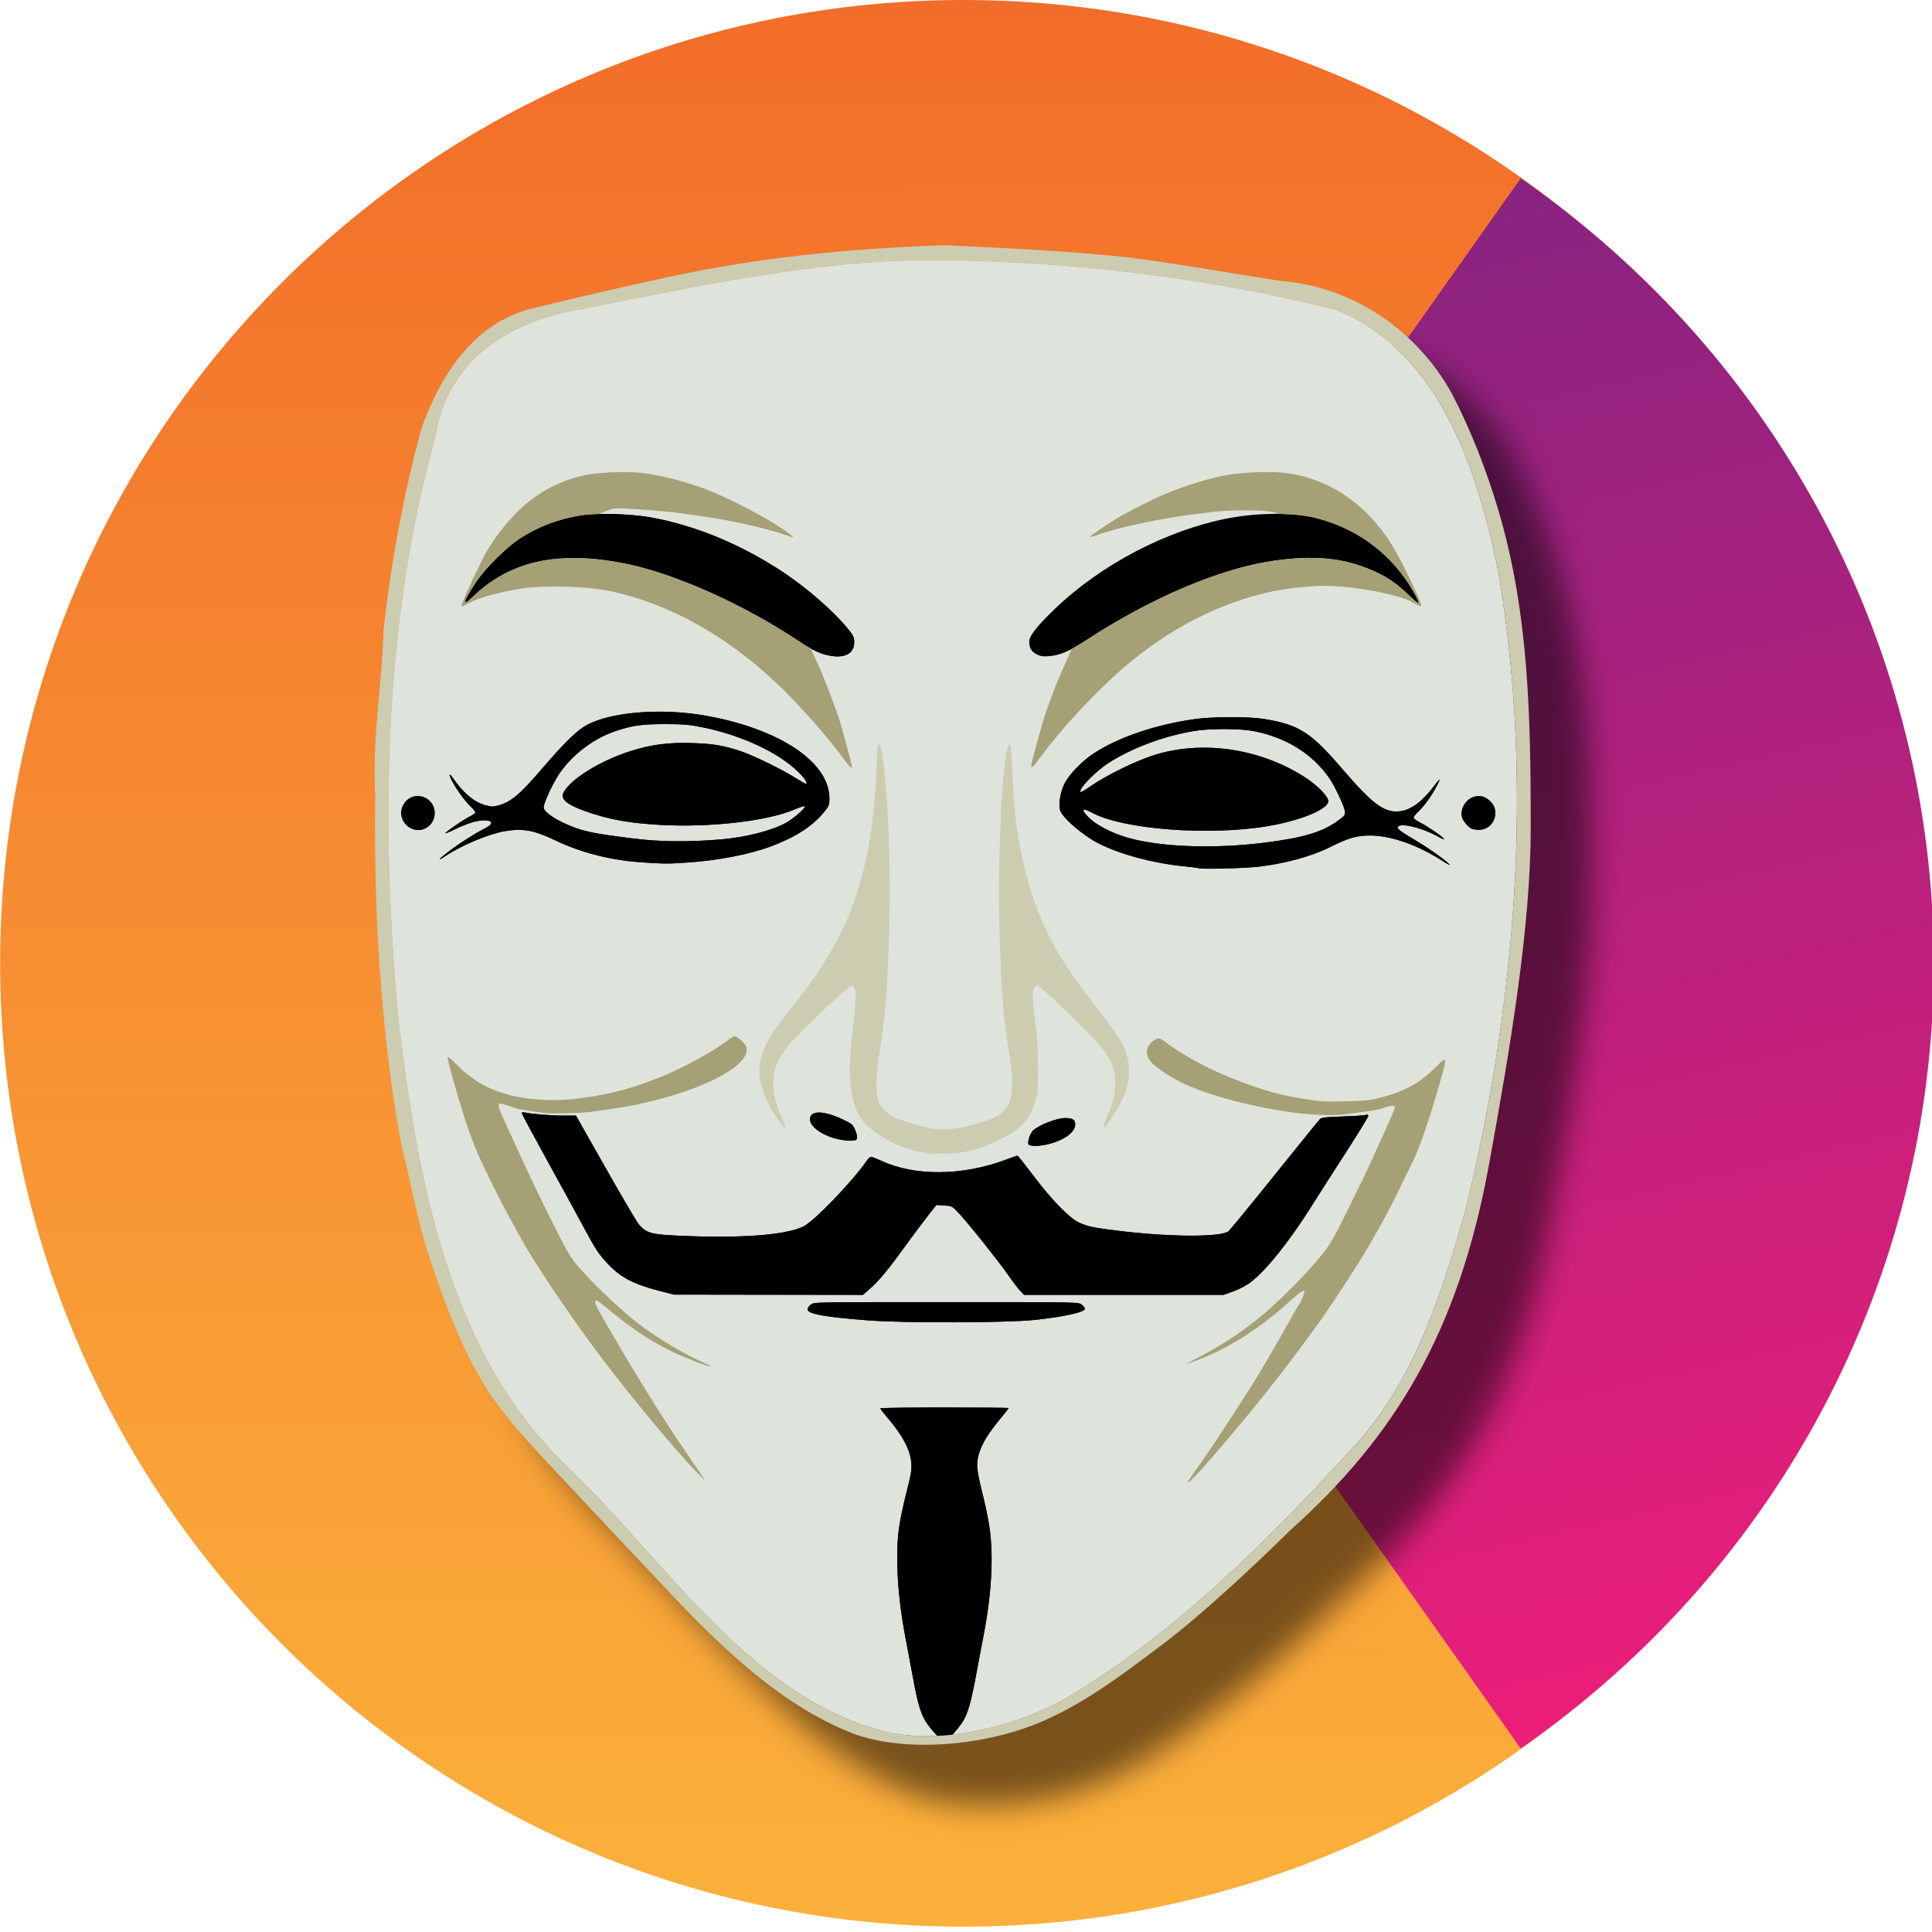
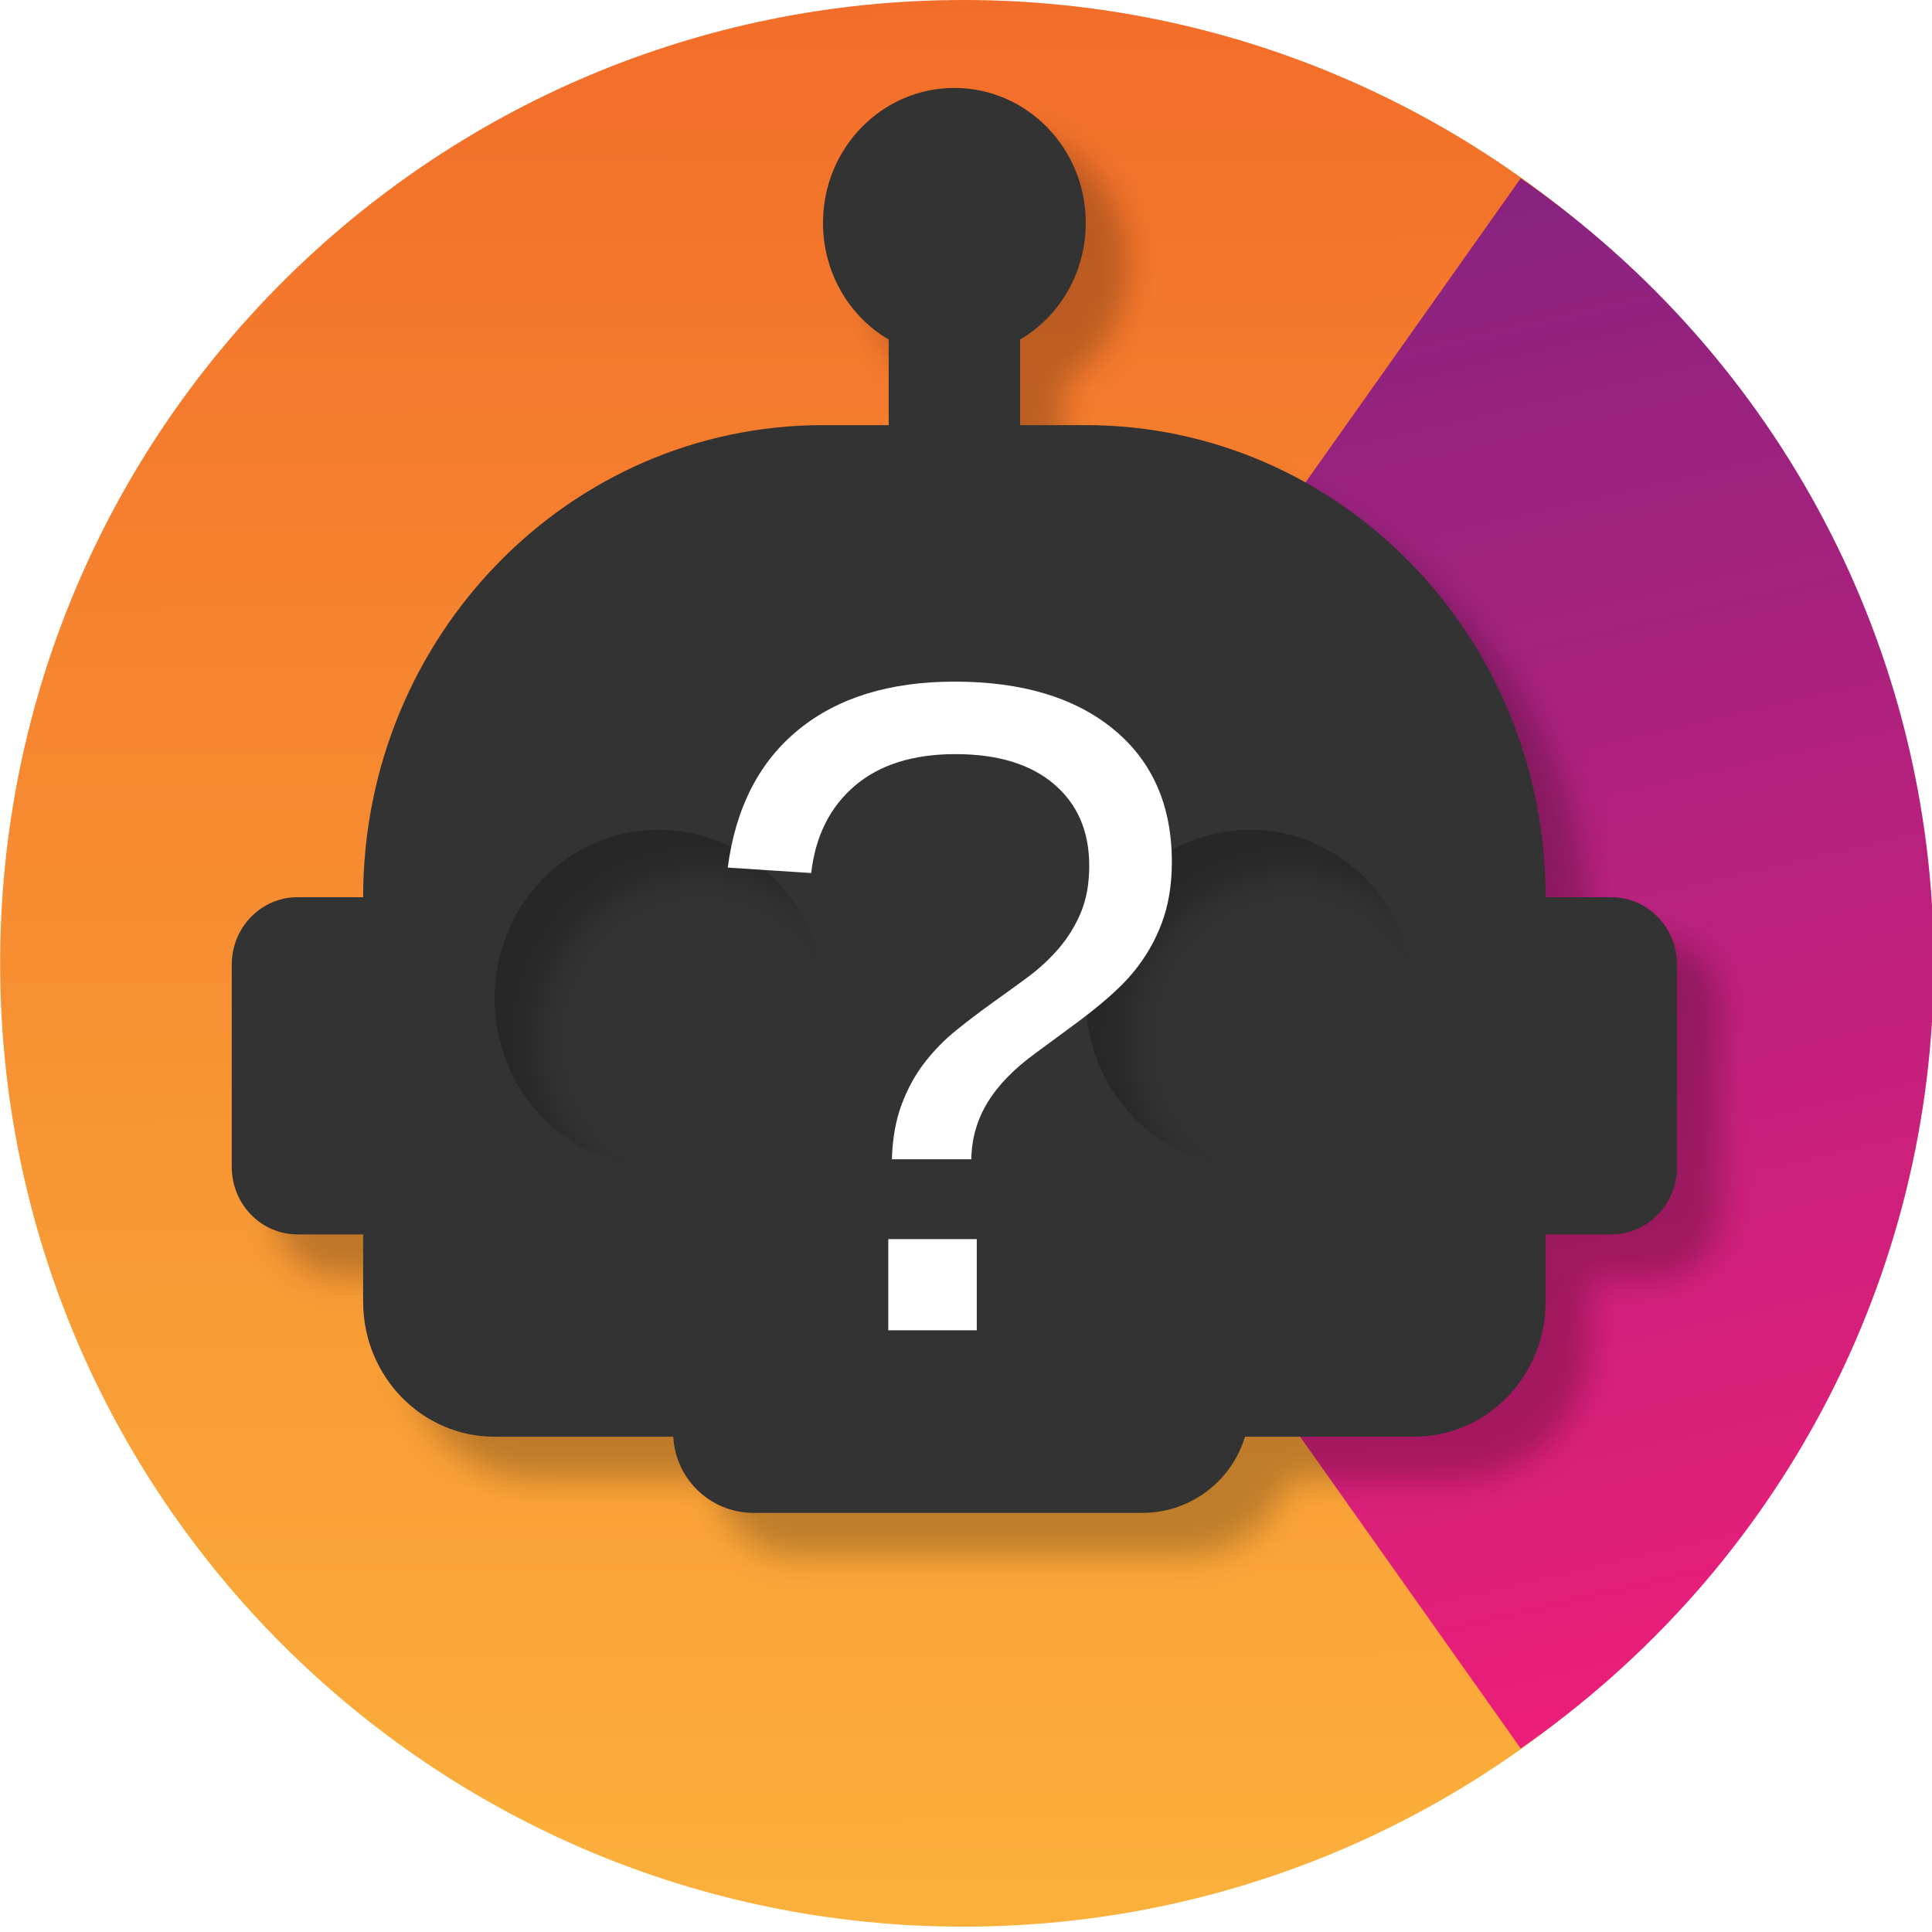
<svg xmlns="http://www.w3.org/2000/svg" xmlns:ns1="https://boxy-svg.com" xmlns:xlink="http://www.w3.org/1999/xlink" viewBox="0 0 361 361">
  <defs>
    <linearGradient id="b" ns1:pinned="true">
      <stop offset="0" stop-color="#fbb03b" />
      <stop offset="1" stop-color="#f05a24" />
    </linearGradient>
    <linearGradient id="a" ns1:pinned="true">
      <stop offset="0" stop-color="#5f2583" />
      <stop offset="1" stop-color="#ed1e79" />
    </linearGradient>
    <linearGradient id="d" x1="973.216" x2="973.216" y1="100.665" y2="388.077" gradientTransform="matrix(.97413 -.22842 .31045 1.35247 -95.3 85.515)" gradientUnits="userSpaceOnUse" xlink:href="#a" />
    <linearGradient id="c" x1="188.919" x2="188.919" y1="1.638" y2="361.638" gradientTransform="matrix(-1 .0016 -.00202 -1.25907 376.78 357.265)" gradientUnits="userSpaceOnUse" xlink:href="#b" />
-     <filter id="drop-shadow-filter-0" color-interpolation-filters="sRGB" x="-50%" y="-50%" width="200%" height="200%" ns1:preset="drop-shadow 1 50 50 13 0.49 #00000087">
-       <feGaussianBlur in="SourceAlpha" stdDeviation="13" />
-       <feOffset dx="50" dy="50" />
+     <filter id="drop-shadow-filter-1" color-interpolation-filters="sRGB" x="-50%" y="-50%" width="200%" height="200%" ns1:preset="drop-shadow 1 8 8 3 0.32 #0000005d">
+       <feGaussianBlur in="SourceAlpha" stdDeviation="3" />
+       <feOffset dx="8" dy="8" />
      <feComponentTransfer result="offsetblur">
-         <feFuncA id="spread-ctrl" type="linear" slope="0.98" />
+         <feFuncA id="spread-ctrl" type="linear" slope="0.64" />
      </feComponentTransfer>
-       <feFlood flood-color="#00000087" />
+       <feFlood flood-color="#0000005d" />
      <feComposite in2="offsetblur" operator="in" />
      <feMerge>
        <feMergeNode />
        <feMergeNode in="SourceGraphic" />
      </feMerge>
    </filter>
  </defs>
  <g transform="translate(-69.987 -69.986)">
    <path fill="url(#c)" d="M8.919 181.638a180 180 0 1 0 360 0 180 180 0 1 0-360 0Zm80 0a100 100 0 0 1 200 0 100 100 0 0 1-200 0Z" transform="translate(61.094 68.348)" />
    <path fill="url(#d)" d="M958.327 100.665a175.433 175.433 0 0 1 0 287.412l-45.03-64.31a96.924 96.924 0 0 0 0-158.791Z" paint-order="stroke" transform="matrix(1.03173 0 0 1.0208 -634.597 .545)" />
    <circle cx="250" cy="250" r="100" style="fill: rgb(51, 51, 51);" />
  </g>
-   <g transform="matrix(0.226253, 0, 0, 0.226253, 26.91432, 23.33467)" style="filter: url('#drop-shadow-filter-0');">
-     <path d="m651.19 111.56c112.25 0.912 225.21 13.802 333.97 41.309 86.132 35.721 117.07 134.85 133.78 218.83 28.71 173.55 13.974 352.97-27.238 523.3-20.091 70.395-42.276 142.26-93.401 197.61-70.368 76.19-143.68 150.64-233.46 204.85-37.571 22.688-104.18 42.225-155.04 28.912-107.43-28.124-176.51-136.24-255.57-213.71-102.95-95.02-128.08-241.38-144.26-374.01-14.674-160.44-12.703-325.55 30.684-481.67 9.49-59.734 55.893-92.426 114.01-103.7 97.841-18.982 196.29-41.635 296.51-41.723z" fill="#dee3db" />
-     <path d="m610.39,588.062c-.332-.332-.569.258-.525,1.312 .048,1.165.285,1.402.604.604 .289-.722.253-1.584-.079-1.917z" fill="#dfb4aa" />
-     <g transform="translate(-2283.6 968)">
-       <path d="m2938.4 362.07c-12.142-12.932-14.391-18.493-20.168-49.853-1.368-7.425-4.073-21.869-6.011-32.098-6.415-33.862-8.269-66.802-5.055-89.846 0.845-6.057 3.581-19.01 6.081-28.784 3.92-15.328 4.472-18.713 4.014-24.616-0.832-10.722-7.208-22.711-20.028-37.656-3.067-3.575-5.582-6.838-5.59-7.25s23.836-0.75 52.986-0.75 53 0.237 53 0.527-3.293 4.483-7.317 9.319c-13.018 15.641-18.683 27.221-18.683 38.192 0 3.421 1.634 12.108 4.062 21.593 2.234 8.728 4.924 21.494 5.977 28.369 3.824 24.958 1.905 57.687-5.539 94.5-0.778 3.85-2.143 11.05-3.031 16-5.542 30.864-7.974 40.718-11.992 48.587-2.732 5.35-11.68 15.959-14.845 17.599-2.838 1.471-2.92 1.431-7.863-3.834z" />
-       <path d="m2881.1 19.266c-35.677-2.787-49.5-5.3-49.5-9.002 0-1.045 1.186-2.832 2.635-3.972 2.629-2.068 2.874-2.073 111.87-2.073s109.24 5e-3 111.87 2.073c1.449 1.14 2.635 2.679 2.635 3.42 0 2.786-16.885 6.566-41 9.178-23.027 2.494-108.41 2.726-138.5 0.376z" />
-       <path d="m2708.6-5.251c-20.829-5.406-31.605-11.077-41.838-22.016-7.874-8.418-10.289-12.073-20.16-30.514-4.563-8.525-17.905-32.915-29.649-54.201s-21.352-39.222-21.352-39.858c0-0.726 0.904-0.931 2.426-0.549 4.89 1.227 21.354 2.574 31.679 2.591l10.606 0.017 24.394 43.057c13.417 23.681 25.799 44.722 27.516 46.758 5.879 6.972 10.064 8.233 30.651 9.232 52.248 2.536 90.285-0.192 105.33-7.553 8.898-4.354 40.142-36.772 52.276-54.243 1.242-1.788 2.838-3.25 3.548-3.25s4.617 1.537 8.682 3.415c27.497 12.704 66.887 12.357 102.29-0.901 5.16-1.933 9.637-3.514 9.95-3.514s6.088 7.312 12.834 16.25c15.138 20.055 30.056 35.425 37.821 38.965 7.418 3.382 11.694 4.306 31 6.697 42.109 5.215 83.22 5.654 92.156 0.984 0.911-0.476 17.984-21.208 37.94-46.071s37.04-45.961 37.963-46.884c1.389-1.389 4.583-1.772 18.56-2.224 9.285-0.3 17.894-0.862 19.131-1.248 1.658-0.517 2.25-0.3 2.25 0.825 0 0.84-8.382 14.505-18.626 30.367s-22.957 35.735-28.25 44.163c-18.186 28.958-37.212 52.741-50.162 62.706-3.374 2.596-9.136 5.65-14.034 7.438l-8.31 3.033h-164.82l-3.15-3.279c-1.732-1.804-5.941-7.316-9.353-12.25-7.739-11.192-33.437-43.439-41.191-51.689-5.793-6.163-5.802-6.168-12.291-6.581l-6.494-0.413-6.952 8.856c-3.824 4.871-12.3 16.223-18.837 25.227-14.584 20.089-21.557 28.503-29.064 35.073l-5.779 5.057-78.094-0.113-78.094-0.113-12.5-3.244z" />
-       <path d="m3014-126.18c-0.884-2.304 1.419-9.092 3.837-11.307 5.132-4.703 19.521-10.298 26.484-10.298 6.229 0 8.278 1.351 8.278 5.458 0 6.102-8.902 12.648-21.716 15.968-7.718 2-16.149 2.089-16.882 0.178z" />
-       <path d="m2856.9-130.33c-12.872-2.867-23.247-10.171-23.247-16.364 0-7.523 10.62-7.535 26.785-0.031 7.618 3.537 8.448 4.215 10.314 8.434 1.116 2.524 1.888 5.583 1.715 6.799-0.267 1.875-0.997 2.236-4.814 2.382-2.475 0.095-7.314-0.454-10.753-1.22z" />
-       <path d="m3181-478.88c-10.759 0.014-21.801 0.532-29.375 1.594-32.255 4.52-62.59 14.73-83.156 28-10.392 6.705-21.285 18.056-25.031 26.062-3.094 6.612-4.648 16.021-3.438 20.844 1.573 6.267 18.759 21.148 32.313 27.969 18.038 9.077 45.09 16.262 70.312 18.719 6.325 0.616 11.677 1.318 11.906 1.531 1.072 0.995 36.059 0.2 48.25-1.094 21.986-2.333 45.052-8.609 60.969-16.594 14.797-7.423 21.652-9.36 32.875-9.281 17.035 0.12 39.155 7.949 59.281 20.969 3.939 2.548 6.521 3.866 5.75 2.938-2.8-3.374-17.826-13.933-30.281-21.281-12.49-7.369-14.692-9.539-10.875-10.75 5.008-1.589 20.425 2.683 30.969 8.594 2.943 1.65 5.548 2.796 5.812 2.531 0.706-0.706-13.3-10.422-19.375-13.438-2.869-1.424-5.46-3.214-5.75-3.969-0.305-0.794 1.385-3.121 4-5.5 4.548-4.139 11.33-13.655 15.312-21.469 3.262-6.4 2.61-6.206-2.719 0.812-9.659 12.72-18.871 19.489-27.969 20.562-12.753 1.505-22.33-5.513-47.375-34.719-26.249-30.609-35.873-36.779-64.781-41.5-6.391-1.044-16.866-1.545-27.625-1.531zm-5.375 9.844c9.265-9e-3 18.338 0.535 24.063 1.625 26.909 5.122 48.946 18.787 62.875 39.031 4.361 6.339 11.985 22.424 12.687 26.75 0.558 3.441 0.325 3.816-4.844 7.719-12.925 9.758-28.877 14.62-61.281 18.688-41.942 5.265-85.925 3.689-113-4.031-13.06-3.724-25.939-10.367-32.281-16.656-6.857-6.8-5.714-8.689 2.531-4.156 25.293 13.905 96.689 19.403 145.25 11.188 27.395-4.635 50-13.998 50-20.688 0-3.544-8.261-12.253-17.406-18.375-36.206-24.238-83.604-32.049-123.78-20.406-15.637 4.531-41.455 16.994-55.563 26.844-3.986 2.783-7.492 4.821-7.812 4.5-2.192-2.191 11.75-16.734 23.062-24.031 18.977-12.242 45.432-22.17 70.219-26.344 6.54-1.101 16.016-1.647 25.281-1.656z" />
-       <path d="m2707.6-483.38c-25.895 0.165-49.485 4.823-61.719 13.094-6.997 4.731-17.394 15.147-31.406 31.5-20.168 23.537-27.128 29.568-37.75 32.656-4.997 1.453-5.92 1.449-11.469-0.094-9.194-2.556-17.817-9.82-26.562-22.375-3.61-5.183-3.671-2.88-0.094 3.531 4.356 7.807 10.462 15.996 15.25 20.5 2.169 2.041 3.639 4.17 3.281 4.75s-2.543 2.023-4.844 3.188c-4.965 2.514-18.103 11.453-19.75 13.438-0.636 0.767 2.844-0.611 7.719-3.031s11.728-5.128 15.219-6.031c13.406-3.467 20.093-0.068 9.969 5.062-8.19 4.15-20.49 11.951-29.563 18.75-9.2 6.894-11.086 9.433-3 4.031 13.081-8.739 35.956-18.243 49.094-20.375 14.85-2.41 23.862-0.695 41.781 7.875 21.332 10.203 46.072 16.385 71.969 18.031 18.408 1.17 20.385 1.193 37.062 0.062 25.644-1.738 52.259-7.01 70-13.875 20.168-7.804 33.492-16.649 42.938-28.438 3.49-4.356 3.906-5.404 3.906-10.562 0-29.762-40.341-57.026-100.75-68.125-13.536-2.487-27.717-3.649-41.281-3.562zm6.531 10.25c15.322 0.028 19.866 0.428 30.656 2.625 32.569 6.63 63.319 21.038 79.531 37.25 5.373 5.373 7.851 9.469 5.719 9.469-0.318 0-4.955-2.708-10.312-6-11.519-7.079-33.74-17.795-43.594-21.031-14.578-4.789-22.5-6.106-40-6.656-19.655-0.618-33.871 1.259-51.094 6.75-24.63 7.853-49.096 22.978-54.875 33.938-2.917 5.532 2.193 9.95 18.062 15.625 18.875 6.749 36.163 9.885 62.469 11.312 40.529 2.199 87.642-3.227 109.72-12.625 4.567-1.944 8.617-3.234 9-2.844 1.02 1.039-8.884 9.858-15.031 13.375-11.538 6.601-33.293 12.231-54.25 14.031-26.581 2.284-51.072 2.018-73-0.781-24.657-3.147-31.908-4.317-40.375-6.594-16.021-4.308-33.125-14.138-33.125-19.031 0-3.666 7.43-19.742 12.844-27.75 10.359-15.324 27.556-28.601 45.031-34.781 14.139-5.001 22.966-6.317 42.625-6.281z" />
-       <path d="m2502.5-388.05c-6.943-4.638-8.537-13.215-3.714-19.988 7.721-10.844 24.824-5.071 24.813 8.376-0.01 11.228-11.888 17.765-21.098 11.612z" />
-       <path d="m3380.1-386.75c-2.719-1.1-7.255-6.532-8.029-9.615-1.751-6.978 3.816-15.614 10.925-16.948 5.043-0.946 8.165 0.028 12.333 3.847 8.981 8.23 2.866 23.819-9.265 23.621-2.135-0.035-4.819-0.442-5.964-0.905z" />
-       <path d="m2849.1-529.8c-6.981-1.397-13.806-4.604-23.257-10.925-46.646-31.201-103.33-56.643-144.78-64.987-55.071-11.085-95.076-2.399-125.94 27.345-9.23 8.896-8.452 5.061 2.314-11.412 7.488-11.458 25.175-29.171 36.377-36.433 15.279-9.905 30.776-15.865 49.781-19.148 13.026-2.25 41.637-1.499 58.5 1.535 37.274 6.706 75.667 22.723 110.63 46.152 19.046 12.764 40.334 31.402 51.619 45.196 5.202 6.358 5.753 7.486 5.753 11.76 0 9.431-7.904 13.54-21 10.918z" />
-       <path d="m3021.1-530.59c-4.424-2.077-6.48-5.452-6.48-10.639 0-4.659 6.215-12.635 20.785-26.675 38.36-36.966 92.594-65.359 143.72-75.24 24.319-4.7 54.169-4.825 72-0.301 30.71 7.792 55.916 24.874 73.909 50.089 5.664 7.938 12.017 19.483 11.181 20.319-0.356 0.356-3.671-2.291-7.368-5.882-11.617-11.283-19.969-16.787-34.17-22.513-22.615-9.12-45.677-11.129-77.262-6.732-44.216 6.155-101.4 30.303-155.79 65.792-14.091 9.194-21.233 12.285-30.272 13.105-4.878 0.442-7.099 0.156-10.248-1.323z" />
-     </g>
-     <path d="m654.77 1330.1c-12.142-12.932-14.391-18.493-20.168-49.853-1.368-7.425-4.073-21.869-6.011-32.098-6.415-33.862-8.269-66.802-5.055-89.846 0.845-6.057 3.581-19.01 6.081-28.784 3.92-15.328 4.472-18.713 4.014-24.616-0.832-10.722-7.208-22.711-20.028-37.656-3.067-3.575-5.582-6.838-5.59-7.25s23.836-0.75 52.986-0.75 53 0.237 53 0.527-3.293 4.483-7.317 9.319c-13.018 15.641-18.683 27.221-18.683 38.192 0 3.421 1.634 12.108 4.062 21.593 2.234 8.728 4.924 21.494 5.977 28.369 3.824 24.958 1.905 57.687-5.539 94.5-0.778 3.85-2.143 11.05-3.031 16-5.542 30.864-7.974 40.718-11.992 48.587-2.732 5.35-11.68 15.959-14.845 17.599-2.838 1.471-2.92 1.431-7.863-3.834z" />
-     <path d="m597.5 987.26c-35.677-2.787-49.5-5.3-49.5-9.002 0-1.045 1.186-2.832 2.635-3.972 2.629-2.068 2.874-2.073 111.87-2.073s109.24 5e-3 111.87 2.073c1.449 1.14 2.635 2.679 2.635 3.42 0 2.786-16.885 6.566-41 9.178-23.027 2.494-108.41 2.726-138.5 0.376z" />
-     <path d="m425 962.75c-20.829-5.406-31.605-11.077-41.838-22.016-7.874-8.418-10.289-12.073-20.16-30.514-4.563-8.525-17.905-32.915-29.649-54.201s-21.352-39.222-21.352-39.858c0-0.726 0.904-0.931 2.426-0.549 4.89 1.227 21.354 2.574 31.679 2.591l10.606 0.017 24.394 43.057c13.417 23.681 25.799 44.722 27.516 46.758 5.879 6.972 10.064 8.233 30.651 9.232 52.248 2.536 90.285-0.192 105.33-7.553 8.898-4.354 40.142-36.772 52.276-54.243 1.242-1.788 2.838-3.25 3.548-3.25s4.617 1.537 8.682 3.415c27.497 12.704 66.887 12.357 102.29-0.901 5.16-1.933 9.637-3.514 9.95-3.514s6.088 7.312 12.834 16.25c15.138 20.055 30.056 35.425 37.821 38.965 7.418 3.382 11.694 4.306 31 6.697 42.109 5.215 83.22 5.654 92.156 0.984 0.911-0.476 17.984-21.208 37.94-46.071s37.04-45.961 37.963-46.884c1.389-1.389 4.583-1.772 18.56-2.224 9.285-0.3 17.894-0.862 19.131-1.248 1.658-0.517 2.25-0.3 2.25 0.825 0 0.84-8.382 14.505-18.626 30.367s-22.957 35.735-28.25 44.163c-18.186 28.958-37.212 52.741-50.162 62.706-3.374 2.596-9.136 5.65-14.034 7.438l-8.31 3.033h-164.82l-3.15-3.279c-1.732-1.804-5.941-7.316-9.353-12.25-7.739-11.192-33.437-43.439-41.191-51.689-5.793-6.163-5.802-6.168-12.291-6.581l-6.494-0.413-6.952 8.856c-3.824 4.871-12.3 16.223-18.837 25.227-14.584 20.089-21.557 28.503-29.064 35.073l-5.779 5.057-78.094-0.113-78.094-0.113-12.5-3.244z" />
-     <path d="m730.41 841.82c-0.884-2.304 1.419-9.092 3.837-11.307 5.132-4.703 19.521-10.298 26.484-10.298 6.229 0 8.278 1.351 8.278 5.458 0 6.102-8.902 12.648-21.716 15.968-7.718 2-16.149 2.089-16.882 0.178z" />
-     <path d="m573.25 837.67c-12.872-2.867-23.247-10.171-23.247-16.364 0-7.523 10.62-7.535 26.785-0.031 7.618 3.537 8.448 4.215 10.314 8.434 1.116 2.524 1.888 5.583 1.715 6.799-0.267 1.875-0.997 2.236-4.814 2.382-2.475 0.095-7.314-0.454-10.753-1.22z" />
-     <path d="m897.39 489.12c-10.759 0.014-21.801 0.532-29.375 1.594-32.255 4.52-62.59 14.73-83.156 28-10.392 6.705-21.285 18.056-25.031 26.062-3.094 6.612-4.648 16.021-3.438 20.844 1.573 6.267 18.759 21.148 32.313 27.969 18.038 9.077 45.09 16.262 70.312 18.719 6.325 0.616 11.677 1.318 11.906 1.531 1.072 0.995 36.059 0.2 48.25-1.094 21.986-2.333 45.052-8.609 60.969-16.594 14.797-7.423 21.652-9.36 32.875-9.281 17.035 0.12 39.155 7.949 59.281 20.969 3.939 2.548 6.521 3.866 5.75 2.938-2.8-3.374-17.826-13.933-30.281-21.281-12.49-7.369-14.692-9.539-10.875-10.75 5.008-1.589 20.425 2.683 30.969 8.594 2.943 1.65 5.548 2.796 5.812 2.531 0.706-0.706-13.3-10.422-19.375-13.438-2.869-1.424-5.46-3.214-5.75-3.969-0.305-0.794 1.385-3.121 4-5.5 4.548-4.139 11.33-13.655 15.312-21.469 3.262-6.4 2.61-6.206-2.719 0.812-9.659 12.72-18.871 19.489-27.969 20.562-12.753 1.505-22.33-5.513-47.375-34.719-26.249-30.609-35.873-36.779-64.781-41.5-6.391-1.044-16.866-1.545-27.625-1.531zm-5.375 9.844c9.265-9e-3 18.338 0.535 24.063 1.625 26.909 5.122 48.946 18.787 62.875 39.031 4.361 6.339 11.985 22.424 12.687 26.75 0.558 3.441 0.325 3.816-4.844 7.719-12.925 9.758-28.877 14.62-61.281 18.688-41.942 5.265-85.925 3.689-113-4.031-13.06-3.724-25.939-10.367-32.281-16.656-6.857-6.8-5.714-8.689 2.531-4.156 25.293 13.905 96.689 19.403 145.25 11.188 27.395-4.635 50-13.998 50-20.688 0-3.544-8.261-12.253-17.406-18.375-36.206-24.238-83.604-32.049-123.78-20.406-15.637 4.531-41.455 16.994-55.563 26.844-3.986 2.783-7.492 4.821-7.812 4.5-2.192-2.191 11.75-16.734 23.062-24.031 18.977-12.242 45.432-22.17 70.219-26.344 6.54-1.101 16.016-1.647 25.281-1.656z" />
-     <path d="m423.99 484.62c-25.895 0.165-49.485 4.823-61.719 13.094-6.997 4.731-17.394 15.147-31.406 31.5-20.168 23.537-27.128 29.568-37.75 32.656-4.997 1.453-5.92 1.449-11.469-0.094-9.194-2.556-17.817-9.82-26.562-22.375-3.61-5.183-3.671-2.88-0.094 3.531 4.356 7.807 10.462 15.996 15.25 20.5 2.169 2.041 3.639 4.17 3.281 4.75s-2.543 2.023-4.844 3.188c-4.965 2.514-18.103 11.453-19.75 13.438-0.636 0.767 2.844-0.611 7.719-3.031s11.728-5.128 15.219-6.031c13.406-3.467 20.093-0.068 9.969 5.062-8.19 4.15-20.49 11.951-29.563 18.75-9.2 6.894-11.086 9.433-3 4.031 13.081-8.739 35.956-18.243 49.094-20.375 14.85-2.41 23.862-0.695 41.781 7.875 21.332 10.203 46.072 16.385 71.969 18.031 18.408 1.17 20.385 1.193 37.062 0.062 25.644-1.738 52.259-7.01 70-13.875 20.168-7.804 33.492-16.649 42.938-28.438 3.49-4.356 3.906-5.404 3.906-10.562 0-29.762-40.341-57.026-100.75-68.125-13.536-2.487-27.717-3.649-41.281-3.562zm6.531 10.25c15.322 0.028 19.866 0.428 30.656 2.625 32.569 6.63 63.319 21.038 79.531 37.25 5.373 5.373 7.851 9.469 5.719 9.469-0.318 0-4.955-2.708-10.312-6-11.519-7.079-33.74-17.795-43.594-21.031-14.578-4.789-22.5-6.106-40-6.656-19.655-0.618-33.871 1.259-51.094 6.75-24.63 7.853-49.096 22.978-54.875 33.938-2.917 5.532 2.193 9.95 18.062 15.625 18.875 6.749 36.163 9.885 62.469 11.312 40.529 2.199 87.642-3.227 109.72-12.625 4.567-1.944 8.617-3.234 9-2.844 1.02 1.039-8.884 9.858-15.031 13.375-11.538 6.601-33.293 12.231-54.25 14.031-26.581 2.284-51.072 2.018-73-0.781-24.657-3.147-31.908-4.317-40.375-6.594-16.021-4.308-33.125-14.138-33.125-19.031 0-3.666 7.43-19.742 12.844-27.75 10.359-15.324 27.556-28.601 45.031-34.781 14.139-5.001 22.966-6.317 42.625-6.281z" />
-     <path d="m218.9 579.95c-6.943-4.638-8.537-13.215-3.714-19.988 7.721-10.844 24.824-5.071 24.813 8.376-0.01 11.228-11.888 17.765-21.098 11.612z" />
-     <path d="m1096.4 581.25c-2.719-1.1-7.255-6.532-8.029-9.615-1.751-6.978 3.816-15.614 10.925-16.948 5.043-0.946 8.165 0.028 12.333 3.847 8.981 8.23 2.866 23.819-9.265 23.621-2.135-0.035-4.819-0.442-5.964-0.905z" />
-     <path d="m565.5 438.2c-6.981-1.397-13.806-4.604-23.257-10.925-46.646-31.201-103.33-56.643-144.78-64.987-55.071-11.085-95.076-2.399-125.94 27.345-9.23 8.896-8.452 5.061 2.314-11.412 7.488-11.458 25.175-29.171 36.377-36.433 15.279-9.905 30.776-15.865 49.781-19.148 13.026-2.25 41.637-1.499 58.5 1.535 37.274 6.706 75.667 22.723 110.63 46.152 19.046 12.764 40.334 31.402 51.619 45.196 5.202 6.358 5.753 7.486 5.753 11.76 0 9.431-7.904 13.54-21 10.918z" />
-     <path d="m927.34 286.72c-12.676 4e-3 -27.456 1.185-37.188 3.25-15.783 3.349-35.046 9.602-49.969 16.219-11.91 5.281-31.735 15.511-38.531 19.875-13.261 8.515-21.047 13.89-20.656 14.281 0.251 0.251 3.674-0.711 7.594-2.125 16.037-5.785 51.4-13.307 77.812-16.562l16-1.969c13.952-1.737 48.971-2.442 53.969 1.594 11.803 0.089 22.785 1.165 31.125 3.281 30.71 7.792 55.913 24.847 73.906 50.062 5.664 7.938 12.024 19.508 11.188 20.344-0.356 0.356-3.678-2.315-7.375-5.906-11.617-11.283-19.955-16.773-34.156-22.5-22.615-9.12-45.696-11.116-77.281-6.719-44.216 6.155-101.39 30.292-155.78 65.781-4.572 2.983-8.402 5.296-11.812 7.125-1.15 2.875-4.621 10.326-7.031 15.719-2.996 6.705-6.795 15.9-8.438 20.438s-4.13 11.316-5.531 15.062c-2.523 6.747-12.531 43.031-12.531 45.438-2e-3 2.531 1.643 0.869 8.656-8.594 17.374-23.442 44.91-52.954 67.625-72.5 37.429-32.207 79.323-53.713 122.72-63.031 10.796-2.318 32.001-4.638 42.469-4.625 25.99 0.031 64.938 7.589 75.5 14.656 6.52 4.363 6.579 2.854 0.438-10.344-14.292-30.714-21.203-42.586-32.406-55.781-20.006-23.565-46.123-38.114-75-41.719-4.218-0.526-9.55-0.752-15.312-0.75z" fill="#a5a075" />
-     <path d="m393.59 286.75c-11.409 0.104-23.352 1.116-30.625 2.781-29.607 6.78-52.203 22.792-72.812 51.625-3.538 4.95-8.199 12.6-10.375 17-10.021 20.263-18.326 38.643-17.719 39.25 0.367 0.367 1.663 0.021 2.875-0.75 8.156-5.184 25.813-10.372 46.219-13.625 19.459-3.103 55.295-2.04 75 2.25 47.875 10.422 94.362 36.315 136.41 75.969 18.172 17.138 43.641 46.048 57 64.656 3.038 4.231 5.094 5.875 5.094 4.125 0-1.376-8.079-31.432-10.312-38.375-3.962-12.315-12.613-34.824-17.406-45.312-1.596-3.492-4.547-9.765-6.438-14-2.557-1.419-5.254-3.058-8.25-5.062-46.646-31.201-103.33-56.656-144.78-65-55.071-11.085-95.078-2.399-125.94 27.344-9.23 8.896-8.454 5.067 2.312-11.406 7.488-11.458 25.173-29.176 36.375-36.438 15.279-9.905 30.776-15.874 49.781-19.156 4.022-0.695 9.53-1.106 15.719-1.25 2.804-1.252 7.016-2.969 9.438-3.719 2.356-0.729 3.62-1 7.312-1 7.919 0 39.935 2.508 49.781 3.906l21.906 3.125c19.168 2.739 48.146 9.16 61 13.531 5.5 1.871 10.384 3.406 10.875 3.406s-1.083-1.447-3.5-3.25c-15.459-11.536-49.52-29.516-70.375-37.125-16.498-6.019-36.705-11.171-49.75-12.688-5.319-0.618-11.967-0.875-18.812-0.812z" fill="#a5a075" />
-     <path d="m488 752.66c-0.86 0-3.215 1.291-5.219 2.875-10.981 8.68-37.701 23.436-54.625 30.156-22.907 9.096-36.554 13.071-57 16.562-18.416 3.145-32.219 3.868-47.5 2.531-27.94-2.444-48.104-11.162-64.75-28-5.726-5.792-8.251-7.789-8.25-6.5 2e-3 2.132 7.077 27.555 12.531 45.031 5.782 18.526 11.711 33.693 18.938 48.344 3.663 7.425 8.097 16.425 9.844 20 3.631 7.432 16.571 31.35 22.188 41 13.434 23.082 40.63 63.035 64.344 94.5 22.763 30.203 61.67 76.962 76.969 92.5l8.375 8.5-7.781-11.5c-4.283-6.325-9.647-14.2-11.906-17.5-15.703-22.942-38.596-59.822-58.688-94.5-11.311-19.523-12.812-22.418-12.812-24.469 0-2.663 1.574-1.761 11.188 6.219 19.116 15.866 33.974 25.73 52.188 34.688 9.722 4.781 31.42 13.08 32.188 12.312 0.151-0.151-3.636-2.066-8.406-4.25-19.04-8.716-42.597-23.428-57.656-36-13.229-11.043-32.616-29.739-41.906-40.406-8.198-9.413-9.595-11.724-22.469-37.312-7.551-15.009-18.173-36.956-23.594-48.781s-12.473-27.207-15.688-34.188c-8.042-17.462-7.959-18.035 2.719-14.344l6.938 2.375 0.031 0.031c3.91 0.734 8.07 1.475 13.031 2.219 11.549 1.73 16.312 1.887 32.531 1.312 2.508-0.089 4.483-0.16 6.469-0.25 0.541-0.091 1.113-0.156 1.719-0.156 5.485-0.012 31.67-3.833 44.219-6.438 52.004-10.793 91.5-30.373 91.5-45.375 0-2.794-0.84-4.278-4.062-7.344-2.223-2.115-4.734-3.844-5.594-3.844zm349.69 1.75c-0.602 0.041-1.173 0.29-1.938 0.688-8.021 4.174-9.812 11.6-4.438 18.375 3.947 4.975 17.756 14.013 29.156 19.094 24.026 10.707 60.29 19.78 95.344 23.938h0.094c4.517 0.415 9.384 0.752 15.25 1.031 11.664 0.554 16.422 0.242 32.5-1.969 6.559-0.902 11.092-1.571 14.75-2.281v0.094c1.793-0.536 3.776-1.111 6.5-1.969 4.705-1.48 7.085-1.821 7.813-1.094 0.996 0.997-0.387 4.327-17.531 41.844-6.669 14.594-7.735 16.817-21.125 44-12.166 24.7-14.116 27.98-22.594 38.5-10.43 12.943-32.789 35.612-46.531 47.188-16.32 13.746-33.113 24.996-52.781 35.281-6.05 3.164-11.185 5.917-11.406 6.125s3.379-1.013 8-2.688c25.028-9.069 52.247-26.222 76.656-48.313 7.828-7.084 12.017-10.171 12.781-9.406 0.679 0.679-2.329 8.891-3.938 10.75-0.738 0.852-4.704 7.638-8.812 15.062s-9.862 17.55-12.781 22.5-7.402 12.6-9.969 17-7.399 12.275-10.75 17.5c-20.716 32.298-28.932 44.739-38.125 57.813-5.68 8.077-10.761 15.456-11.281 16.406-3.053 5.571 7.997-5.879 26.125-27.125 28.07-32.897 46.701-56.188 67.312-84.094 5.484-7.425 11.132-15.077 12.562-17 6.058-8.144 24.43-35.739 34.469-51.781 10.868-17.367 25.952-44.566 32.844-59.219 3.233-6.875 7.868-16.325 10.281-21 6.634-12.852 14.832-36.323 23.969-68.5 6.356-22.386 6.315-22.66-3.188-13.125-13.266 13.314-25.302 19.98-45.75 25.312-8.584 2.239-12.694 2.67-29 3.062-16.225 0.39-20.972 0.143-32.5-1.719-17.975-2.903-26.952-5.095-42.5-10.375-28.584-9.707-53.193-21.938-72.906-36.281-3.791-2.758-5.238-3.715-6.562-3.625z" fill="#a5a075" />
-     <path d="m661.31 99.344c-76.935 2.726-150.14 9.595-225.44 25.719-41.255 8.834-74.929 16.676-115.47 26.625-50.162 12.31-77.149 58.69-91.656 100.03-14.533 54.78-24.437 107.39-30.906 164.75-1.176 44.307-9.585 90.714-6.906 137-1.265 96.662 4.253 192.12 21.125 287.09 7.569 28.404 12.926 62.444 22.844 92.219 11.415 35.085 26.601 76.956 47.75 110.53 18.363 29.152 47.823 58.239 72.312 84.75 17.256 18.681 46.961 49.796 60.156 63.938 48.626 52.111 101.29 108.2 167.06 135.22 38.892 15.977 98.177 13.012 144.56-2.906 42.108-14.451 78.373-42.294 114.25-69.281 31.388-23.611 74.69-63.921 105.59-94.375 86.443-77.252 138.99-163.75 164.19-302.12 17.586-96.566 34.51-196.61 34.438-278.84-0.076-86.731-1.049-175.53-26.875-261.97-9.576-32.051-22.462-65.673-38.313-95.938-28.316-51.24-80.795-87.867-139.53-92.656-43.753-6.609-80.066-13.43-125.38-19.438-51.161-5.572-102.8-7.949-153.81-10.344zm-10.125 12.219c112.25 0.912 225.21 13.806 333.97 41.312 86.132 35.721 117.08 134.86 133.78 218.84 28.71 173.55 13.962 352.95-27.25 523.28-20.091 70.395-42.251 142.27-93.375 197.62-70.368 76.19-143.7 150.63-233.47 204.84-37.571 22.688-104.18 42.22-155.03 28.906-107.43-28.124-176.51-136.24-255.56-213.72-102.95-95.02-128.07-241.37-144.25-374-14.674-160.44-12.7-325.54 30.688-481.66 9.49-59.734 55.885-92.444 114-103.72 97.841-18.982 196.28-41.631 296.5-41.719zm63.469 400.09c-0.483 0.032-1.031 1.362-1.688 3.875-5.132 19.652-8.274 100.52-6.188 159.25 1.626 45.766 3.049 63.026 7.656 91.781 5.748 35.876 2.252 47.96-15.812 54.656-14.334 5.313-25.819 7.956-36.25 8.312-9.219 0.315-11.14 8e-3 -24.281-3.719-7.84-2.224-16.24-4.974-18.688-6.125-5.677-2.669-12.091-9.599-13.469-14.562-1.811-6.524-1.248-22.518 1.375-38.656 4.351-26.771 5.95-44.728 7.531-85.188 1.804-46.152 0.809-100.42-2.531-138-2.161-24.31-3.909-33.372-6.062-31.219-0.404 0.404-1.085 10.514-1.5 22.469-1.49 42.931-8.354 80.709-20.5 112.75-8.812 23.247-24.301 49.802-42.875 73.5-4.4 5.614-10.797 13.762-14.188 18.094-21.578 27.567-24.285 45.361-10.812 70.688 4.899 9.209 11.105 18.219 12.562 18.219 1.274 0 1.281-0.054-2.031-7.438-12.778-28.479-9.519-45.612 13.062-68.594 14.036-14.284 40.906-39.436 42.938-40.188 5.2-1.924 6.056 4.708 3.406 26.219-4.892 39.709-4.616 57.295 1.188 73.625 3.224 9.072 8.889 15.606 19.656 22.719 12.457 8.229 23.554 12.516 38.719 14.969 6.17 0.998 24.178 0.544 31-0.781 11.687-2.27 17.634-4.285 29.5-10.031 17.535-8.491 24.225-15.716 29.656-32 2.162-6.484 2.32-8.549 2.25-28-0.056-15.642-0.63-25.082-2.25-37-2.628-19.333-2.773-26.759-0.594-28.938 0.864-0.864 1.984-1.562 2.5-1.562 1.51 0 21.874 18.892 40.312 37.406 18.244 18.319 23.865 28.378 23.875 42.688 3e-3 9.676-1.554 16.166-6.5 27.219-6.428 14.365-2.64 12.356 7.156-3.812 9.497-15.673 12.703-29.904 9.656-42.875-2.842-12.096-6.092-17.239-32.531-51.25-18.769-24.144-31.803-46.195-41.062-69.438-12.726-31.944-20.089-70.056-21.531-111.44-0.671-19.253-1.423-27.706-2.656-27.625z" fill="#ccccb1" />
+   <g transform="matrix(1, 0, 0, 1, -0.696474, -1.007341)" style="filter: url('#drop-shadow-filter-1');">
+     <path style="stroke: rgb(0, 0, 0); fill: rgb(51, 51, 51); stroke-width: 0px;" d="M 141.482 217.444 H 219.17 A 15 15 0 0 1 234.17 232.444 V 263.693 A 20 20 0 0 1 214.17 283.693 H 141.482 A 15 15 0 0 1 126.482 268.693 V 232.444 A 15 15 0 0 1 141.482 217.444 Z" ns1:shape="rect 126.482 217.444 107.688 66.249 15 15 20 15 1@5179be3d" />
+     <path d="M 179.024 17.441 C 192.582 17.441 203.574 28.724 203.574 42.644 C 203.574 51.968 198.665 60.158 191.3 64.442 L 191.3 80.445 L 203.574 80.445 C 251.029 80.445 289.5 119.937 289.5 168.653 L 301.773 168.653 C 308.552 168.653 314.049 174.294 314.049 181.252 L 314.049 219.056 C 314.049 226.016 308.552 231.658 301.773 231.658 L 289.5 231.658 L 289.5 244.259 C 289.5 258.176 278.507 269.461 264.95 269.461 L 93.1 269.461 C 79.54 269.461 68.551 258.176 68.551 244.259 L 68.551 231.658 L 56.275 231.658 C 49.495 231.658 44 226.016 44 219.056 L 44 181.252 C 44 174.294 49.495 168.653 56.275 168.653 L 68.551 168.653 C 68.551 119.937 107.02 80.445 154.475 80.445 L 166.749 80.445 L 166.749 64.442 C 159.384 60.158 154.475 51.968 154.475 42.644 C 154.475 28.724 165.465 17.441 179.024 17.441 M 123.788 156.051 C 106.839 156.051 93.1 170.155 93.1 187.554 C 93.1 204.952 106.839 219.056 123.788 219.056 C 140.735 219.056 154.475 204.952 154.475 187.554 C 154.475 170.155 140.735 156.051 123.788 156.051 M 234.261 156.051 C 217.313 156.051 203.574 170.155 203.574 187.554 C 203.574 204.952 217.313 219.056 234.261 219.056 C 251.211 219.056 264.95 204.952 264.95 187.554 C 264.95 170.155 251.211 156.051 234.261 156.051 Z" style="fill: rgb(51, 51, 51);" />
  </g>
+   <text style="fill: rgb(255, 255, 255); font-family: Arial, sans-serif; font-size: 173.6px; white-space: pre;" x="128.857" y="248.567">?</text>
</svg>
